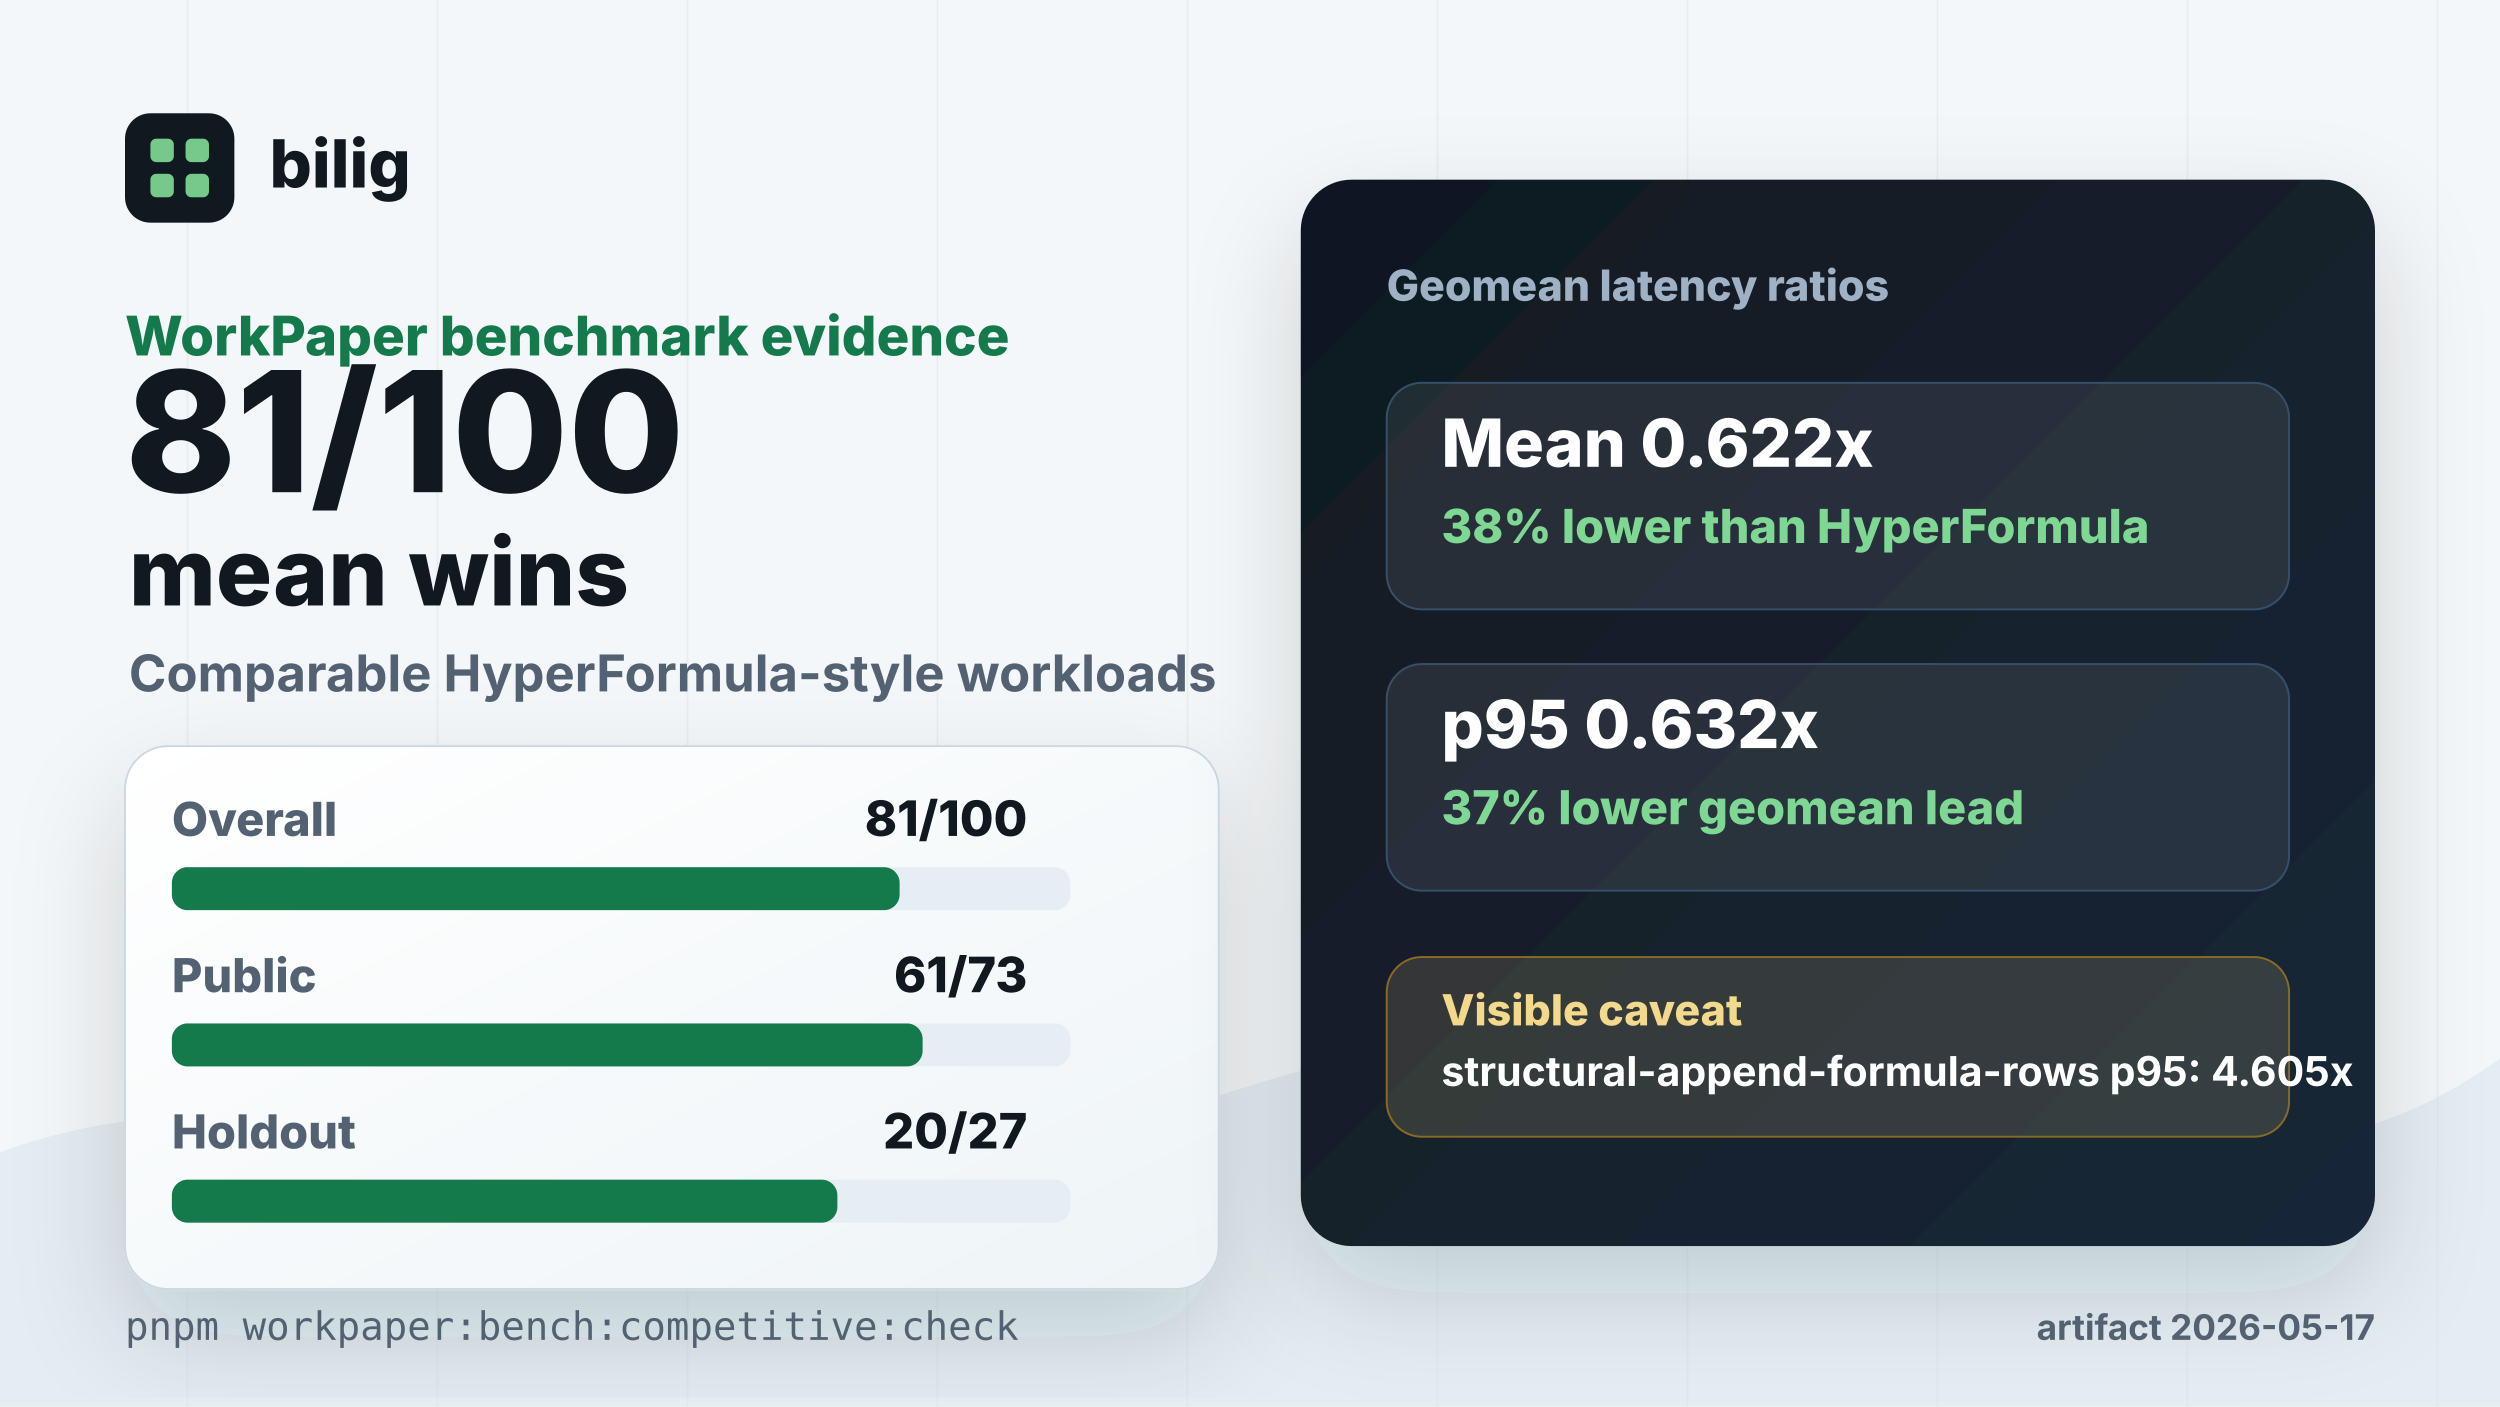
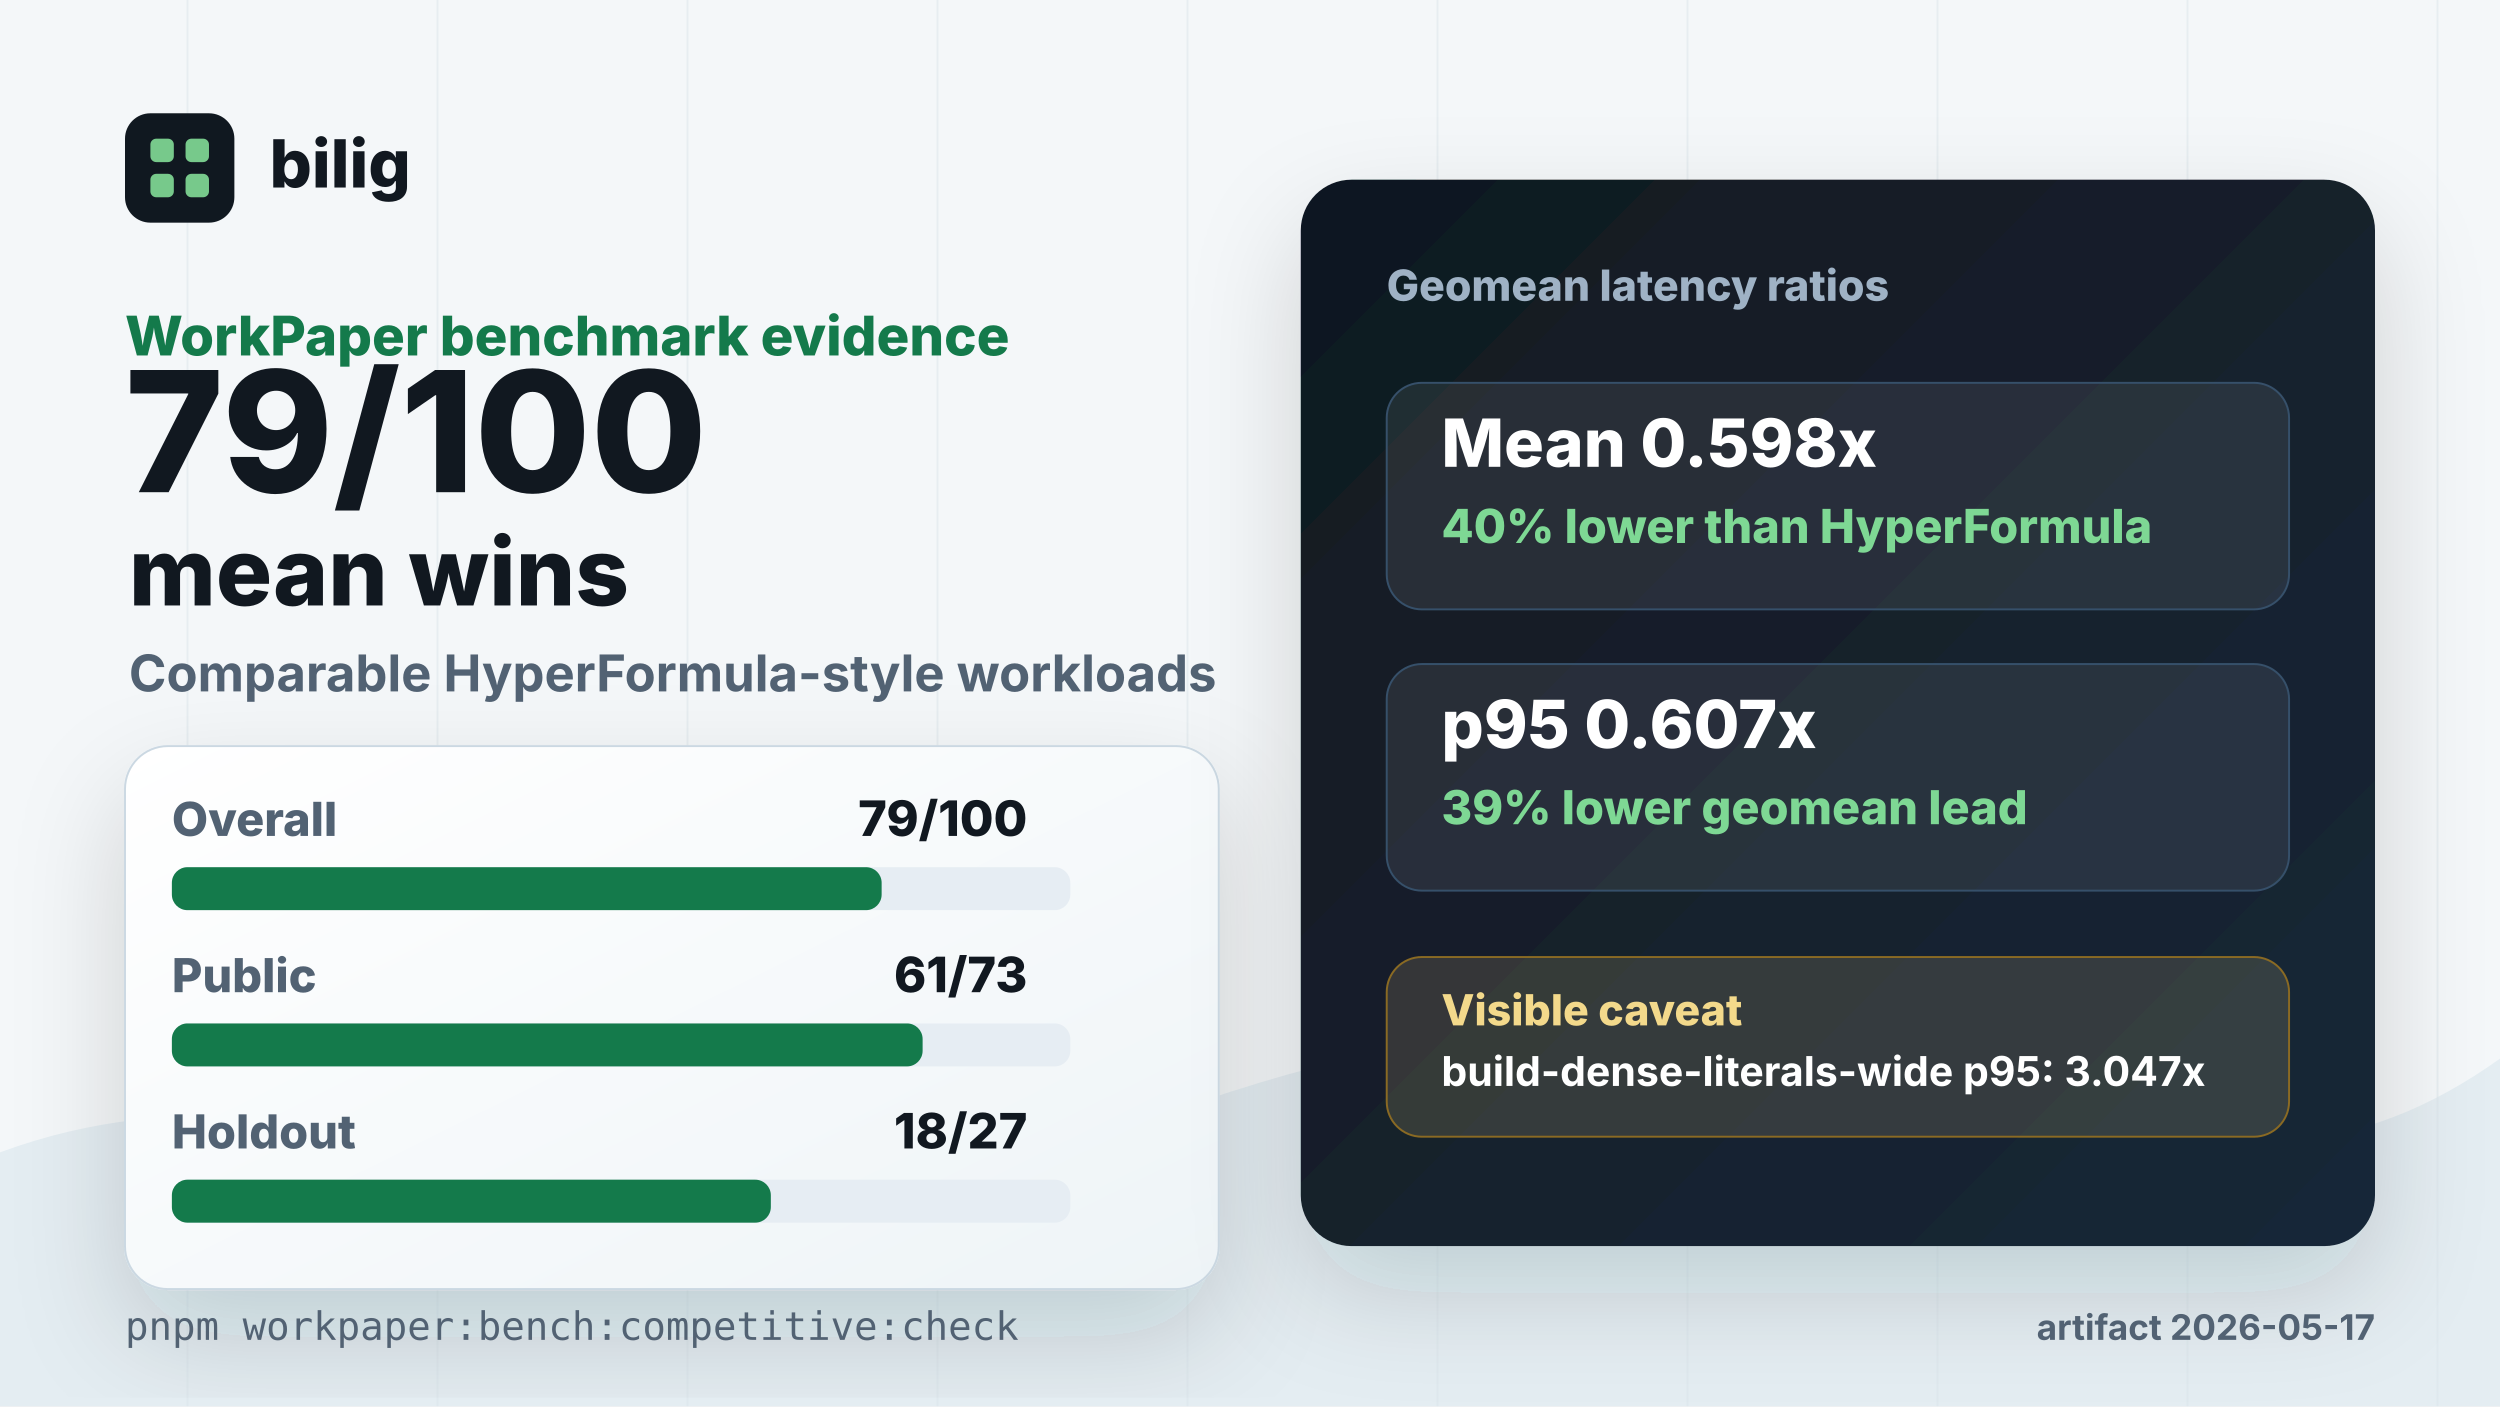
<svg xmlns="http://www.w3.org/2000/svg" width="1280" height="720" viewBox="0 0 1280 720">
  <defs>
    <linearGradient id="panel" x1="0" x2="1" y1="0" y2="1">
      <stop offset="0" stop-color="#ffffff" />
      <stop offset="1" stop-color="#eef4f7" />
    </linearGradient>
    <linearGradient id="dark" x1="0" x2="1" y1="0" y2="1">
      <stop offset="0" stop-color="#101820" />
      <stop offset="1" stop-color="#192838" />
    </linearGradient>
    <filter id="shadow" x="-20%" y="-20%" width="140%" height="140%">
      <feDropShadow dx="0" dy="24" stdDeviation="28" flood-color="#102033" flood-opacity="0.16" />
    </filter>
  </defs>
  <rect width="1280" height="720" fill="#f4f7f9" />
  <path d="M0 590 C190 520 340 674 520 600 C700 526 814 502 1000 560 C1135 602 1210 592 1280 542 L1280 720 L0 720 Z" fill="#e4edf2" />
  <g opacity="0.5" stroke="#d9e3ea" stroke-width="1">
    <path d="M96 0 V720" />
    <path d="M224 0 V720" />
    <path d="M352 0 V720" />
    <path d="M480 0 V720" />
    <path d="M608 0 V720" />
    <path d="M736 0 V720" />
    <path d="M864 0 V720" />
    <path d="M992 0 V720" />
    <path d="M1120 0 V720" />
    <path d="M1248 0 V720" />
  </g>
  <g transform="translate(64 58)">
    <rect x="0" y="0" width="56" height="56" rx="13" fill="#101820" />
    <rect x="13" y="13" width="12" height="12" rx="3" fill="#77c98b" />
    <rect x="31" y="13" width="12" height="12" rx="3" fill="#77c98b" />
    <rect x="13" y="31" width="12" height="12" rx="3" fill="#77c98b" />
    <rect x="31" y="31" width="12" height="12" rx="3" fill="#77c98b" />
    <text x="74" y="38" fill="#111820" font-family="Inter, Arial, Helvetica, sans-serif" font-size="34" font-weight="820">bilig</text>
  </g>
  <text x="64" y="182" fill="#147a4b" font-family="Inter, Arial, Helvetica, sans-serif" font-size="28" font-weight="820">WorkPaper benchmark evidence</text>
-   <text x="64" y="252" fill="#111820" font-family="Inter, Arial, Helvetica, sans-serif" font-size="86" font-weight="830" letter-spacing="0">81/100</text>
+   <text x="64" y="252" fill="#111820" font-family="Inter, Arial, Helvetica, sans-serif" font-size="86" font-weight="830" letter-spacing="0">79/100</text>
  <text x="66" y="310" fill="#111820" font-family="Inter, Arial, Helvetica, sans-serif" font-size="48" font-weight="800" letter-spacing="0">mean wins</text>
  <text x="66" y="354" fill="#526273" font-family="Inter, Arial, Helvetica, sans-serif" font-size="26" font-weight="650">Comparable HyperFormula-style workloads</text>
  <g filter="url(#shadow)">
    <rect x="64" y="382" width="560" height="278" rx="22" fill="url(#panel)" stroke="#cbd8e2" />
  </g>
  <g transform="translate(88 428)">
    <text x="0" y="0" fill="#526273" font-family="Inter, Arial, Helvetica, sans-serif" font-size="24" font-weight="760">Overall</text>
-     <text x="438" y="0" text-anchor="end" fill="#111820" font-family="Inter, Arial, Helvetica, sans-serif" font-size="25" font-weight="820">81/100</text>
+     <text x="438" y="0" text-anchor="end" fill="#111820" font-family="Inter, Arial, Helvetica, sans-serif" font-size="25" font-weight="820">79/100</text>
    <rect x="0" y="16" width="460" height="22" rx="8" fill="#e6edf3" />
-     <rect x="0" y="16" width="372.60" height="22" rx="8" fill="#147a4b" />
+     <rect x="0" y="16" width="363.40" height="22" rx="8" fill="#147a4b" />
  </g>
  <g transform="translate(88 508)">
    <text x="0" y="0" fill="#526273" font-family="Inter, Arial, Helvetica, sans-serif" font-size="24" font-weight="760">Public</text>
    <text x="438" y="0" text-anchor="end" fill="#111820" font-family="Inter, Arial, Helvetica, sans-serif" font-size="25" font-weight="820">61/73</text>
    <rect x="0" y="16" width="460" height="22" rx="8" fill="#e6edf3" />
    <rect x="0" y="16" width="384.38" height="22" rx="8" fill="#147a4b" />
  </g>
  <g transform="translate(88 588)">
    <text x="0" y="0" fill="#526273" font-family="Inter, Arial, Helvetica, sans-serif" font-size="24" font-weight="760">Holdout</text>
-     <text x="438" y="0" text-anchor="end" fill="#111820" font-family="Inter, Arial, Helvetica, sans-serif" font-size="25" font-weight="820">20/27</text>
+     <text x="438" y="0" text-anchor="end" fill="#111820" font-family="Inter, Arial, Helvetica, sans-serif" font-size="25" font-weight="820">18/27</text>
    <rect x="0" y="16" width="460" height="22" rx="8" fill="#e6edf3" />
-     <rect x="0" y="16" width="340.74" height="22" rx="8" fill="#147a4b" />
+     <rect x="0" y="16" width="306.67" height="22" rx="8" fill="#147a4b" />
  </g>
  <g filter="url(#shadow)">
    <rect x="666" y="92" width="550" height="546" rx="26" fill="url(#dark)" />
  </g>
  <text x="710" y="154" fill="#9fb2c5" font-family="Inter, Arial, Helvetica, sans-serif" font-size="22" font-weight="760">Geomean latency ratios</text>
  <g transform="translate(710 196)">
    <rect x="0" y="0" width="462" height="116" rx="18" fill="#ffffff" fill-opacity="0.08" stroke="#36506a" />
-     <text x="28" y="43" fill="#ffffff" font-family="Inter, Arial, Helvetica, sans-serif" font-size="34" font-weight="840">Mean 0.622x</text>
-     <text x="28" y="82" fill="#7ed894" font-family="Inter, Arial, Helvetica, sans-serif" font-size="24" font-weight="780">38% lower than HyperFormula</text>
+     <text x="28" y="43" fill="#ffffff" font-family="Inter, Arial, Helvetica, sans-serif" font-size="34" font-weight="840">Mean 0.598x</text>
+     <text x="28" y="82" fill="#7ed894" font-family="Inter, Arial, Helvetica, sans-serif" font-size="24" font-weight="780">40% lower than HyperFormula</text>
  </g>
  <g transform="translate(710 340)">
    <rect x="0" y="0" width="462" height="116" rx="18" fill="#ffffff" fill-opacity="0.08" stroke="#36506a" />
-     <text x="28" y="43" fill="#ffffff" font-family="Inter, Arial, Helvetica, sans-serif" font-size="34" font-weight="840">p95 0.632x</text>
-     <text x="28" y="82" fill="#7ed894" font-family="Inter, Arial, Helvetica, sans-serif" font-size="24" font-weight="780">37% lower geomean lead</text>
+     <text x="28" y="43" fill="#ffffff" font-family="Inter, Arial, Helvetica, sans-serif" font-size="34" font-weight="840">p95 0.607x</text>
+     <text x="28" y="82" fill="#7ed894" font-family="Inter, Arial, Helvetica, sans-serif" font-size="24" font-weight="780">39% lower geomean lead</text>
  </g>
  <g transform="translate(710 490)">
    <rect x="0" y="0" width="462" height="92" rx="18" fill="#f4d991" fill-opacity="0.14" stroke="#8a6a23" />
    <text x="28" y="35" fill="#f3d98b" font-family="Inter, Arial, Helvetica, sans-serif" font-size="22" font-weight="820">Visible caveat</text>
-     <text x="28" y="66" fill="#ffffff" font-family="Inter, Arial, Helvetica, sans-serif" font-size="21" font-weight="650">structural-append-formula-rows p95: 4.605x</text>
+     <text x="28" y="66" fill="#ffffff" font-family="Inter, Arial, Helvetica, sans-serif" font-size="21" font-weight="650">build-dense-literals-wide p95: 3.047x</text>
  </g>
  <text x="64" y="686" fill="#526273" font-family="SFMono-Regular, Menlo, Consolas, monospace" font-size="20">pnpm workpaper:bench:competitive:check</text>
  <text x="1216" y="686" text-anchor="end" fill="#526273" font-family="Inter, Arial, Helvetica, sans-serif" font-size="18" font-weight="650">artifact 2026-05-17</text>
</svg>
